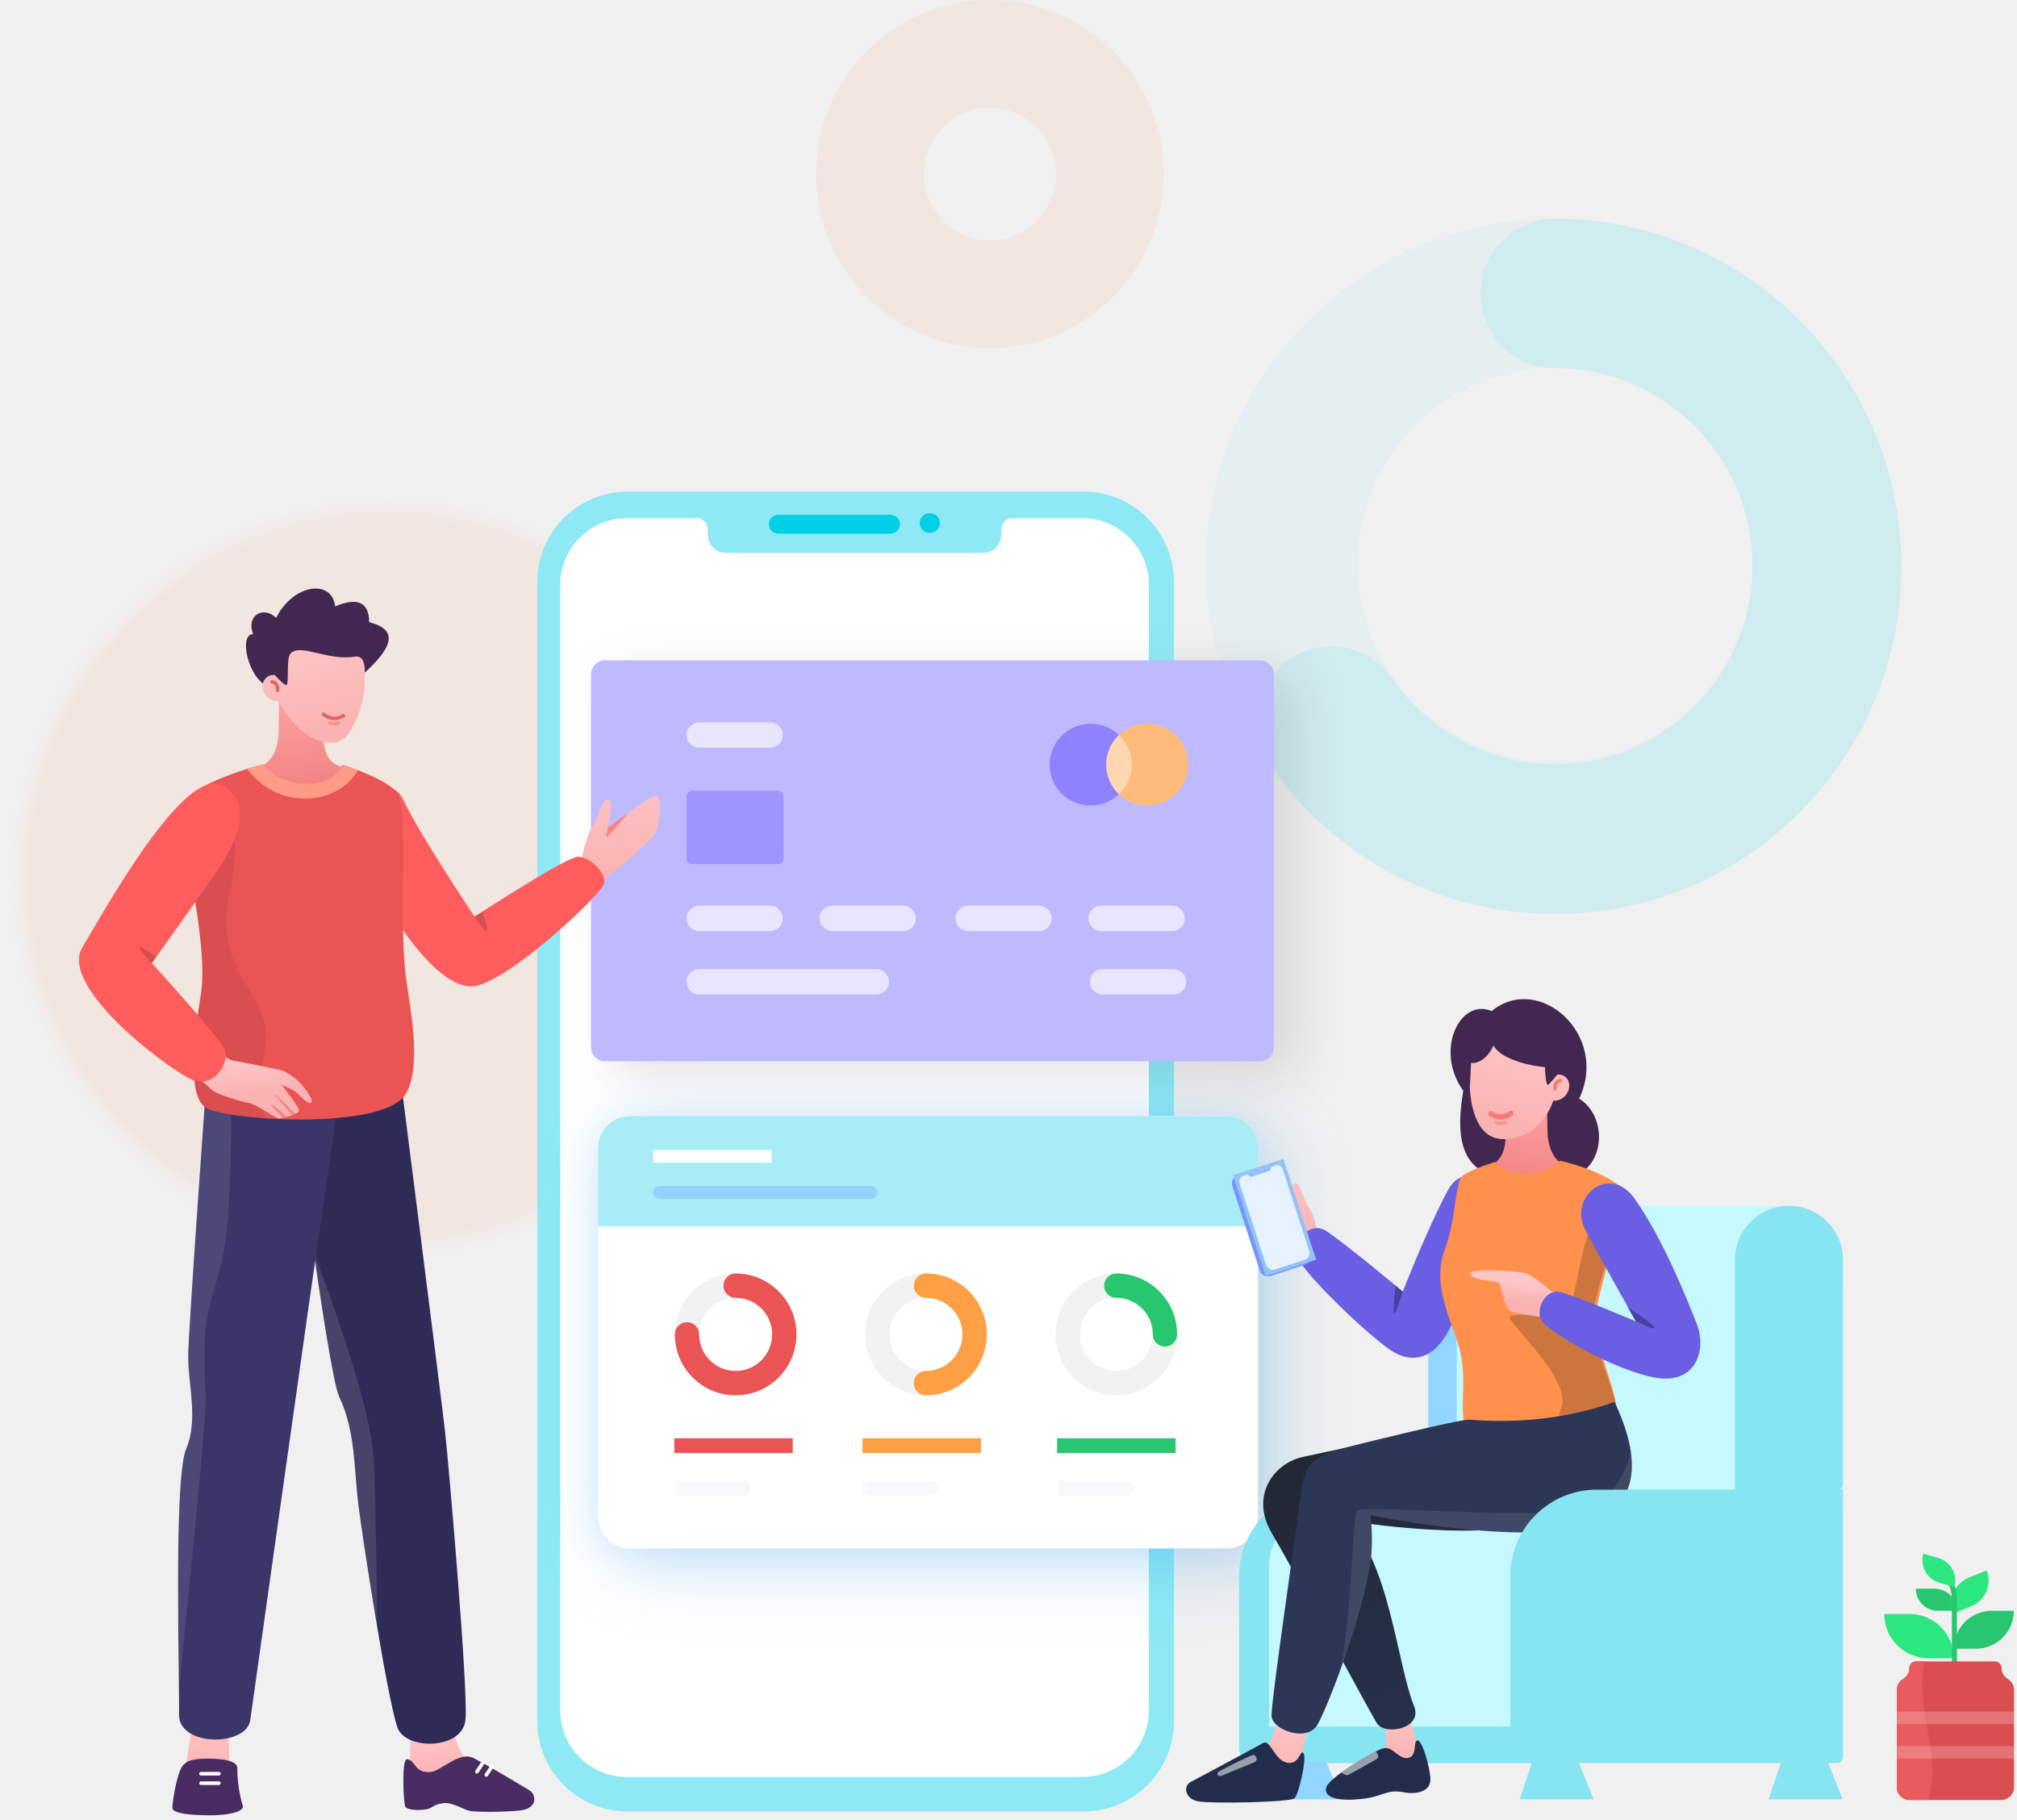
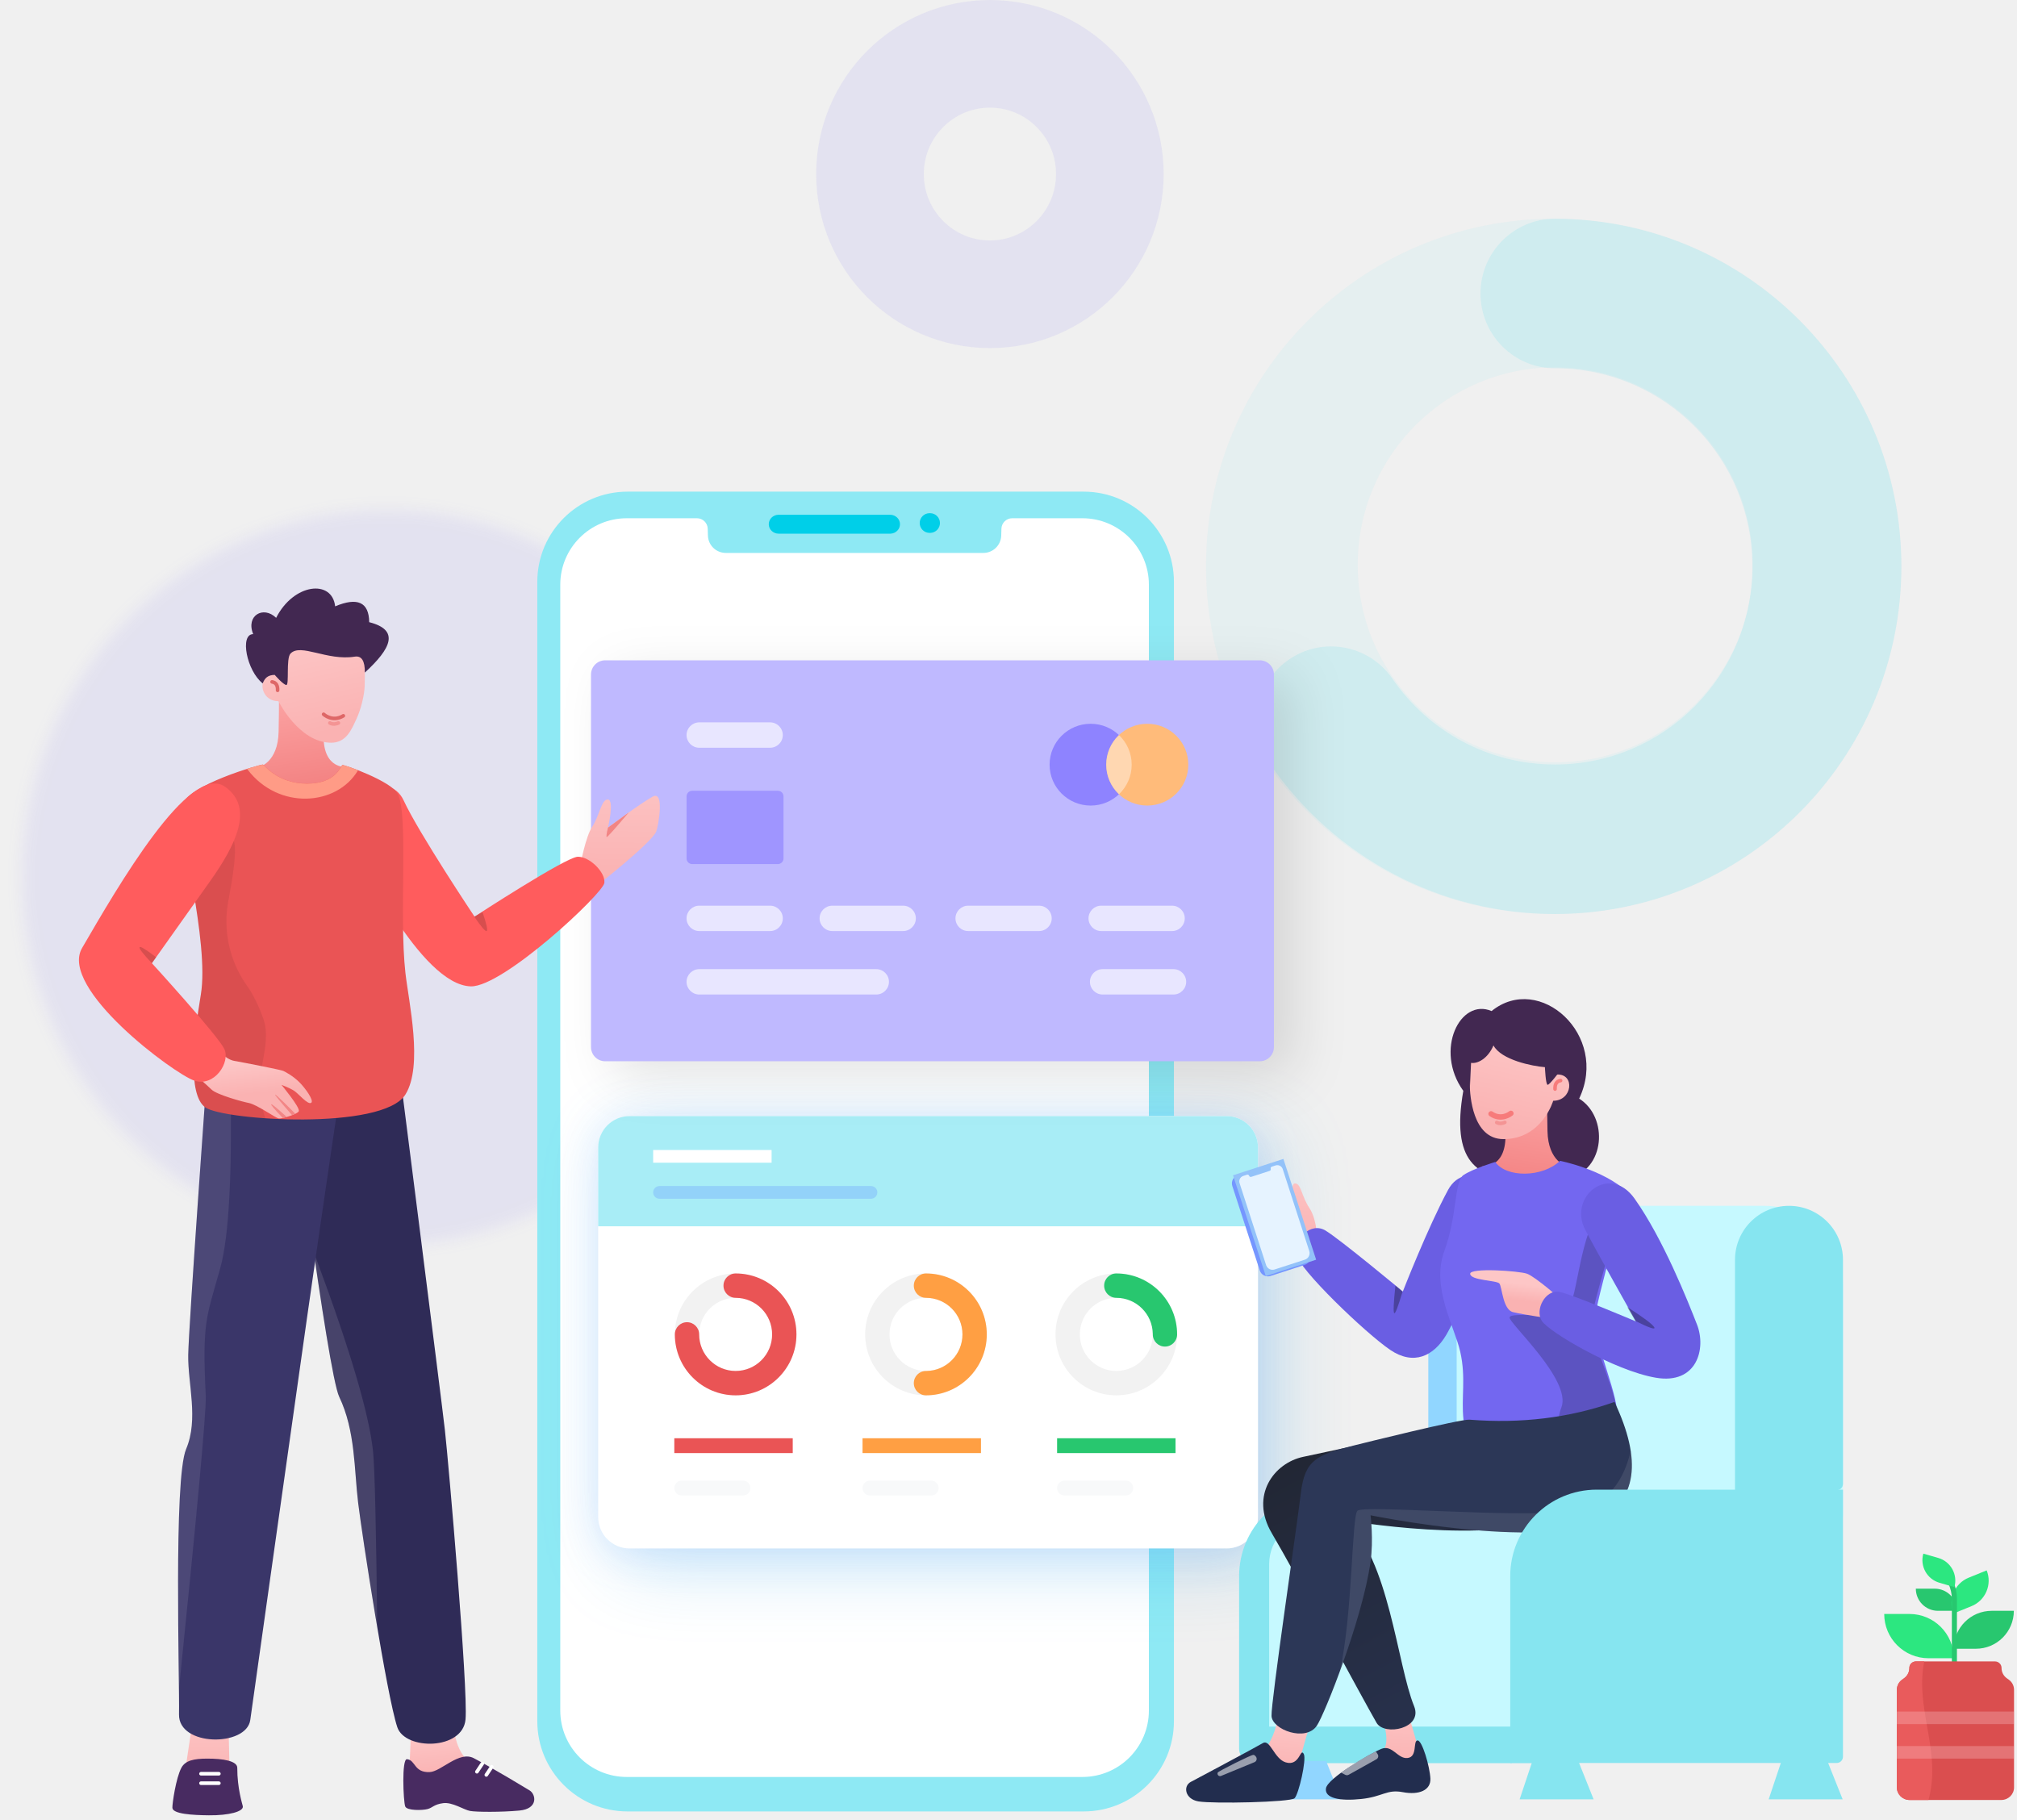
<svg xmlns="http://www.w3.org/2000/svg" xmlns:xlink="http://www.w3.org/1999/xlink" width="562px" height="507px" viewBox="0 0 562 507" version="1.1">
  <defs>
    <filter x="-2.9%" y="-2.9%" width="105.9%" height="105.9%" filterUnits="objectBoundingBox" id="filter-1">
      <feGaussianBlur stdDeviation="2" in="SourceGraphic" />
    </filter>
    <path d="M18.522,0 L38.087,0 C39.71,5.90024691e-16 41.039,1.291 41.086,2.913 L41.142,4.831 C41.219,7.521 43.423,9.661 46.114,9.661 L117.894,9.661 C120.585,9.661 122.788,7.521 122.866,4.831 L122.921,2.913 C122.968,1.291 124.297,2.07451057e-15 125.92,0 L145.486,0 C155.715,-2.00502105e-14 164.008,8.293 164.008,18.522 L164.008,332.223 C164.008,342.452 155.715,350.745 145.486,350.745 L18.522,350.745 C8.293,350.745 -2.29997126e-15,342.452 0,332.223 L0,18.522 C-4.8054561e-15,8.293 8.293,-8.77902741e-15 18.522,0 Z" id="path-2" />
    <path d="M8.757,0 L175.092,0 C179.928,-1.80700981e-14 183.848,3.921 183.848,8.757 L183.848,111.729 C183.848,116.565 179.928,120.486 175.092,120.486 L8.757,120.486 C3.921,120.486 -1.00658751e-14,116.565 0,111.729 L0,8.757 C-5.92265936e-16,3.921 3.921,4.44111258e-15 8.757,0 Z" id="path-4" />
    <filter x="-15.0%" y="-22.8%" width="135.4%" height="153.9%" filterUnits="objectBoundingBox" id="filter-6">
      <feOffset dx="5" dy="5" in="SourceAlpha" result="shadowOffsetOuter1" />
      <feGaussianBlur stdDeviation="10" in="shadowOffsetOuter1" result="shadowBlurOuter1" />
      <feColorMatrix values="0 0 0 0 0.076   0 0 0 0 0.583   0 0 0 0 0.879  0 0 0 0.229 0" type="matrix" in="shadowBlurOuter1" result="shadowMatrixOuter1" />
      <feOffset dx="0" dy="1" in="SourceAlpha" result="shadowOffsetOuter2" />
      <feGaussianBlur stdDeviation="5.5" in="shadowOffsetOuter2" result="shadowBlurOuter2" />
      <feColorMatrix values="0 0 0 0 0.504   0 0 0 0 0.7   0 0 0 0 1  0 0 0 0.234 0" type="matrix" in="shadowBlurOuter2" result="shadowMatrixOuter2" />
      <feMerge>
        <feMergeNode in="shadowMatrixOuter1" />
        <feMergeNode in="shadowMatrixOuter2" />
      </feMerge>
    </filter>
    <path d="M3.944,0 L186.337,0 C188.515,0 190.281,1.771 190.281,3.955 L190.281,107.769 C190.281,109.953 188.515,111.723 186.337,111.723 L3.944,111.723 C1.766,111.723 0,109.953 0,107.769 L0,3.955 C0,1.771 1.766,0 3.944,0 Z" id="path-7" />
    <filter x="-9.5%" y="-17.9%" width="125.2%" height="143.0%" filterUnits="objectBoundingBox" id="filter-8">
      <feOffset dx="6" dy="4" in="SourceAlpha" result="shadowOffsetOuter1" />
      <feGaussianBlur stdDeviation="7" in="shadowOffsetOuter1" result="shadowBlurOuter1" />
      <feColorMatrix values="0 0 0 0 0.019   0 0 0 0 0.019   0 0 0 0 0.019  0 0 0 0.11 0" type="matrix" in="shadowBlurOuter1" />
    </filter>
    <linearGradient x1="42.314%" y1="12.631%" x2="50%" y2="69.62%" id="linearGradient-9">
      <stop stop-color="#FDC6C6" offset="0%" />
      <stop stop-color="#FAB2B2" offset="100%" />
    </linearGradient>
    <linearGradient x1="46.204%" y1="-28.186%" x2="50%" y2="91.05%" id="linearGradient-10">
      <stop stop-color="#FDC6C6" offset="0%" />
      <stop stop-color="#FAB2B2" offset="100%" />
    </linearGradient>
    <linearGradient x1="44.814%" y1="-28.186%" x2="62.813%" y2="121.547%" id="linearGradient-11">
      <stop stop-color="#FFAFAF" offset="0%" />
      <stop stop-color="#F07777" offset="100%" />
    </linearGradient>
    <linearGradient x1="31.713%" y1="-6.922%" x2="55.144%" y2="91.239%" id="linearGradient-12">
      <stop stop-color="#FDC6C6" offset="0%" />
      <stop stop-color="#FAB2B2" offset="100%" />
    </linearGradient>
    <linearGradient x1="45.013%" y1="-28.186%" x2="50%" y2="91.05%" id="linearGradient-13">
      <stop stop-color="#FDC6C6" offset="0%" />
      <stop stop-color="#FAB2B2" offset="100%" />
    </linearGradient>
    <linearGradient x1="42.314%" y1="21.16%" x2="50%" y2="65.142%" id="linearGradient-14">
      <stop stop-color="#FDC6C6" offset="0%" />
      <stop stop-color="#FAB2B2" offset="100%" />
    </linearGradient>
    <linearGradient x1="45.136%" y1="-28.186%" x2="62.017%" y2="121.547%" id="linearGradient-15">
      <stop stop-color="#FFAFAF" offset="0%" />
      <stop stop-color="#F07777" offset="100%" />
    </linearGradient>
    <linearGradient x1="31.713%" y1="-6.211%" x2="55.144%" y2="90.724%" id="linearGradient-16">
      <stop stop-color="#FDC6C6" offset="0%" />
      <stop stop-color="#FAB2B2" offset="100%" />
    </linearGradient>
    <linearGradient x1="42.314%" y1="-3.865%" x2="50%" y2="78.281%" id="linearGradient-17">
      <stop stop-color="#FDC6C6" offset="0%" />
      <stop stop-color="#FAB2B2" offset="100%" />
    </linearGradient>
    <linearGradient x1="28.503%" y1="98.647%" x2="77.061%" y2="9.201%" id="linearGradient-18">
      <stop stop-color="#28324F" offset="0%" />
      <stop stop-color="#222735" offset="100%" />
    </linearGradient>
    <linearGradient x1="44.36%" y1="-28.186%" x2="50%" y2="91.05%" id="linearGradient-19">
      <stop stop-color="#FDC6C6" offset="0%" />
      <stop stop-color="#FAB2B2" offset="100%" />
    </linearGradient>
    <linearGradient x1="42.314%" y1="28.061%" x2="50%" y2="61.519%" id="linearGradient-20">
      <stop stop-color="#FDC6C6" offset="0%" />
      <stop stop-color="#FAB2B2" offset="100%" />
    </linearGradient>
    <linearGradient x1="42.314%" y1="8.533%" x2="50%" y2="71.772%" id="linearGradient-21">
      <stop stop-color="#FDC6C6" offset="0%" />
      <stop stop-color="#FAB2B2" offset="100%" />
    </linearGradient>
    <path d="M5.338,0 L27.313,0 C28.339,0 29.171,0.815 29.171,1.82 L29.171,1.872 C29.171,2.984 29.712,4.03 30.626,4.688 L31.196,5.099 C32.111,5.757 32.651,6.803 32.651,7.915 L32.651,35.125 C32.651,37.055 31.053,38.62 29.082,38.62 L3.568,38.62 C1.598,38.62 1.64410348e-13,37.055 1.64410348e-13,35.125 L1.64410348e-13,7.915 C1.64410348e-13,6.803 0.54,5.757 1.455,5.099 L2.024,4.688 C2.878,4.074 3.405,3.122 3.472,2.094 L3.479,1.82 C3.479,0.815 4.311,0 5.338,0 Z" id="path-22" />
  </defs>
  <g id="📝-Pages-New" stroke="none" stroke-width="1" fill="none" fill-rule="evenodd">
    <g id="Error" transform="translate(-436, -279)">
      <g id="Illustration" transform="translate(442, 294)">
        <g id="Shape">
-           <ellipse id="Oval" fill="#ff914d" opacity="0.1" filter="url(#filter-1)" cx="101.745" cy="229.5" rx="101.745" ry="102.5" />
+           <ellipse id="Oval" fill="#7367F0" opacity="0.1" filter="url(#filter-1)" cx="101.745" cy="229.5" rx="101.745" ry="102.5" />
          <path d="M426.906,45.956 C373.404,45.956 330.032,89.326 330.032,142.826 C330.032,196.326 373.404,239.696 426.906,239.696 C480.408,239.696 523.78,196.326 523.78,142.826 C523.78,89.326 480.408,45.956 426.906,45.956 Z M427.346,87.346 C457.745,87.346 482.388,111.988 482.388,142.386 C482.388,172.784 457.745,197.426 427.346,197.426 C396.947,197.426 372.304,172.784 372.304,142.386 C372.304,111.988 396.947,87.346 427.346,87.346 Z" id="Oval" fill="#00CFE8" fill-rule="nonzero" opacity="0.05" />
-           <ellipse id="Oval" stroke="#ff914d" stroke-width="30" opacity="0.1" cx="269.823" cy="33.5" rx="33.416" ry="33.5" />
+           <ellipse id="Oval" stroke="#7367F0" stroke-width="30" opacity="0.1" cx="269.823" cy="33.5" rx="33.416" ry="33.5" />
          <path d="M427.271,45.956 C480.572,45.956 523.78,89.326 523.78,142.826 C523.78,196.326 480.572,239.696 427.271,239.696 C395.161,239.696 365.687,223.816 347.797,197.796 C341.287,188.326 343.657,175.352 353.091,168.817 C362.43,162.348 375.192,164.615 381.764,173.849 L381.961,174.131 C392.182,188.997 408.951,198.032 427.271,198.032 C457.647,198.032 482.271,173.315 482.271,142.826 C482.271,112.642 458.137,88.116 428.181,87.628 L427.271,87.621 C415.809,87.621 406.517,78.294 406.517,66.788 C406.517,55.283 415.809,45.956 427.271,45.956 Z" id="Path" fill="#00CFE8" fill-rule="nonzero" opacity="0.1" />
        </g>
        <g id="Mobile-Banking-App" transform="translate(16, 122)">
          <g id="Phone3" transform="translate(127.7104, 0)">
            <path d="M25.137,0 L152.247,0 C166.13,-2.55022564e-15 177.384,11.254 177.384,25.137 L177.384,342.625 C177.384,356.508 166.13,367.762 152.247,367.762 L25.137,367.762 C11.254,367.762 -2.32880507e-14,356.508 -2.49882011e-14,342.625 L-2.49882011e-14,25.137 C-2.66883515e-14,11.254 11.254,2.55022564e-15 25.137,0 Z" id="Rectangle" fill="#8EE9F4" />
            <g id="Group-48" transform="translate(6.397456, 7.41094)">
              <mask id="mask-3" fill="white">
                <use xlink:href="#path-2" />
              </mask>
              <use id="Rectangle" fill="#FFFFFF" xlink:href="#path-2" />
              <ellipse id="Oval" fill-opacity="0.549" fill="#E97EFF" mask="url(#mask-3)" cx="62.18" cy="213.477" rx="14.067" ry="14.053" />
              <path d="M24.589,60.217 L140.653,60.217 C143.199,60.217 145.264,62.281 145.264,64.828 C145.264,67.374 143.199,69.439 140.653,69.439 L24.589,69.439 C22.043,69.439 19.978,67.374 19.978,64.828 C19.978,62.281 22.043,60.217 24.589,60.217 Z" id="Rectangle" fill-opacity="0.549" fill="#E97EFF" mask="url(#mask-3)" />
            </g>
            <path d="M98.307,6.438 C99.824,6.438 101.054,7.618 101.054,9.073 C101.054,10.496 99.878,11.655 98.408,11.706 L98.307,11.708 L67.24,11.708 C65.722,11.708 64.492,10.528 64.492,9.073 C64.492,7.65 65.668,6.491 67.139,6.44 L67.24,6.438 L98.307,6.438 Z" id="Path" fill="#00CFE8" fill-rule="nonzero" />
            <path d="M109.441,5.999 C110.958,5.999 112.188,7.228 112.188,8.744 C112.188,10.226 111.012,11.434 109.542,11.487 L109.441,11.488 L109.297,11.488 C107.779,11.488 106.549,10.26 106.549,8.744 C106.549,7.262 107.725,6.054 109.196,6.001 L109.297,5.999 L109.441,5.999 Z" id="Path" fill="#00CFE8" fill-rule="nonzero" />
          </g>
          <g id="BoardPieChart" transform="translate(144.6719, 174)">
            <mask id="mask-5" fill="white">
              <use xlink:href="#path-4" />
            </mask>
            <g id="Rectangle">
              <use fill="black" fill-opacity="1" filter="url(#filter-6)" xlink:href="#path-4" />
              <use fill="#FFFFFF" fill-rule="evenodd" xlink:href="#path-4" />
            </g>
            <polygon id="Rectangle" fill="#A8EDF6" mask="url(#mask-5)" points="-4.125 -4.725 188.562 -4.725 188.562 30.712 -4.125 30.712" />
            <path d="M17.093,19.49 L76.01,19.49 C76.989,19.49 77.782,20.284 77.782,21.262 C77.782,22.241 76.989,23.034 76.01,23.034 L17.093,23.034 C16.114,23.034 15.321,22.241 15.321,21.262 C15.321,20.284 16.114,19.49 17.093,19.49 Z" id="Rectangle" fill="#6FA3FF" opacity="0.366" mask="url(#mask-5)" />
            <rect id="Rectangle" fill="#FFFFFF" mask="url(#mask-5)" x="15.321" y="9.45" width="32.998" height="3.544" />
            <rect id="Rectangle" fill="#EA5455" mask="url(#mask-5)" x="21.213" y="89.774" width="32.998" height="4.134" />
            <path d="M23.28,101.586 L40.359,101.586 C41.501,101.586 42.427,102.512 42.427,103.653 C42.427,104.795 41.501,105.72 40.359,105.72 L23.28,105.72 C22.139,105.72 21.213,104.795 21.213,103.653 C21.213,102.512 22.139,101.586 23.28,101.586 Z" id="Rectangle" fill="#F8F9FA" mask="url(#mask-5)" />
            <rect id="Rectangle" fill="#FF9F43" fill-rule="nonzero" mask="url(#mask-5)" x="73.657" y="89.774" width="32.998" height="4.134" />
            <path d="M75.724,101.586 L92.803,101.586 C93.945,101.586 94.87,102.512 94.87,103.653 C94.87,104.795 93.945,105.72 92.803,105.72 L75.724,105.72 C74.583,105.72 73.657,104.795 73.657,103.653 C73.657,102.512 74.583,101.586 75.724,101.586 Z" id="Rectangle" fill="#F8F9FA" mask="url(#mask-5)" />
            <rect id="Rectangle" fill="#28C76F" mask="url(#mask-5)" x="127.869" y="89.774" width="32.998" height="4.134" />
            <path d="M129.936,101.586 L147.015,101.586 C148.157,101.586 149.082,102.512 149.082,103.653 C149.082,104.795 148.157,105.72 147.015,105.72 L129.936,105.72 C128.794,105.72 127.869,104.795 127.869,103.653 C127.869,102.512 128.794,101.586 129.936,101.586 Z" id="Rectangle" fill="#F8F9FA" mask="url(#mask-5)" />
            <g id="Group-37" mask="url(#mask-5)">
              <g transform="translate(21.21326, 46.65873)" id="Group-5">
                <g transform="translate(0.147314, 0.147654)" />
              </g>
            </g>
            <g id="Group-3" mask="url(#mask-5)">
              <g transform="translate(127.4269, 43.8533)">
                <path d="M16.941,33.96 C26.297,33.96 33.882,26.358 33.882,16.98 C33.882,7.602 26.297,0 16.941,0 C7.585,0 0,7.602 0,16.98 C0,26.358 7.585,33.96 16.941,33.96 Z M16.941,27.168 C11.327,27.168 6.776,22.607 6.776,16.98 C6.776,11.353 11.327,6.792 16.941,6.792 C22.555,6.792 27.106,11.353 27.106,16.98 C27.106,22.607 22.555,27.168 16.941,27.168 Z" id="Oval" fill="#F2F2F2" />
                <path d="M33.882,16.98 C33.882,7.602 26.297,0 16.941,0 C15.07,0 13.553,1.52 13.553,3.396 C13.553,5.272 15.07,6.792 16.941,6.792 C22.491,6.792 27.002,11.25 27.104,16.789 L27.106,16.98 C27.106,18.856 28.623,20.376 30.494,20.376 C32.365,20.376 33.882,18.856 33.882,16.98 Z" id="Path" fill="#28C76F" />
              </g>
            </g>
            <g id="Group-4" mask="url(#mask-5)">
              <g transform="translate(74.39373, 43.8533)">
                <path d="M16.941,33.96 C26.297,33.96 33.882,26.358 33.882,16.98 C33.882,7.602 26.297,0 16.941,0 C7.585,0 0,7.602 0,16.98 C0,26.358 7.585,33.96 16.941,33.96 Z M16.941,27.168 C11.327,27.168 6.776,22.607 6.776,16.98 C6.776,11.353 11.327,6.792 16.941,6.792 C22.555,6.792 27.106,11.353 27.106,16.98 C27.106,22.607 22.555,27.168 16.941,27.168 Z" id="Oval" fill="#F2F2F2" fill-rule="evenodd" />
                <path d="M16.941,33.96 C26.297,33.96 33.882,26.358 33.882,16.98 C33.882,7.602 26.297,0 16.941,0 C15.07,0 13.553,1.52 13.553,3.396 C13.553,5.272 15.07,6.792 16.941,6.792 C22.555,6.792 27.106,11.353 27.106,16.98 C27.106,22.543 22.658,27.065 17.132,27.167 L16.941,27.168 C15.07,27.168 13.553,28.689 13.553,30.564 C13.553,32.44 15.07,33.96 16.941,33.96 Z" id="Path" fill="#FF9F43" fill-rule="nonzero" />
              </g>
            </g>
            <g id="Group-6" mask="url(#mask-5)">
              <g transform="translate(21.36058, 43.8533)">
                <path d="M16.941,33.96 C26.297,33.96 33.882,26.358 33.882,16.98 C33.882,7.602 26.297,0 16.941,0 C7.585,0 0,7.602 0,16.98 C0,26.358 7.585,33.96 16.941,33.96 Z M16.941,27.168 C11.327,27.168 6.776,22.607 6.776,16.98 C6.776,11.353 11.327,6.792 16.941,6.792 C22.555,6.792 27.106,11.353 27.106,16.98 C27.106,22.607 22.555,27.168 16.941,27.168 Z" id="Oval" fill="#F2F2F2" />
                <path d="M0,16.98 C0,26.358 7.585,33.96 16.941,33.96 C26.297,33.96 33.882,26.358 33.882,16.98 C33.882,7.602 26.297,0 16.941,0 C15.07,0 13.553,1.52 13.553,3.396 C13.553,5.272 15.07,6.792 16.941,6.792 C22.555,6.792 27.106,11.353 27.106,16.98 C27.106,22.607 22.555,27.168 16.941,27.168 C11.327,27.168 6.776,22.607 6.776,16.98 C6.776,15.105 5.259,13.584 3.388,13.584 C1.517,13.584 0,15.105 0,16.98 Z" id="Path" fill="#EA5455" />
              </g>
            </g>
          </g>
          <g id="VisaCard2" transform="translate(142.6764, 47)">
            <g id="Rectangle">
              <use fill="black" fill-opacity="1" filter="url(#filter-8)" xlink:href="#path-7" />
              <use fill="#BFB9FF" fill-rule="evenodd" xlink:href="#path-7" />
            </g>
            <g id="Group-46" transform="translate(26.61962, 16.69957)">
              <g id="Group-45" transform="translate(0, 0.982327)">
                <g id="Group-43" transform="translate(101.1545, 0)">
                  <ellipse id="Oval" fill="#8E83FF" cx="11.437" cy="11.395" rx="11.437" ry="11.395" />
                  <ellipse id="Oval-Copy-10" fill="#FFBB7A" cx="27.211" cy="11.395" rx="11.437" ry="11.395" />
                  <path d="M19.22,3.243 L19.325,3.145 C21.511,5.22 22.873,8.149 22.873,11.395 C22.873,14.641 21.511,17.57 19.325,19.645 C17.137,17.571 15.775,14.641 15.775,11.395 C15.775,8.2 17.094,5.312 19.22,3.243 L19.325,3.145 L19.22,3.243 Z" id="Path" fill-opacity="0.416" fill="#FFFFFF" />
                </g>
                <path d="M1.577,18.664 L25.437,18.664 C26.308,18.664 27.014,19.368 27.014,20.236 L27.014,37.525 C27.014,38.393 26.308,39.097 25.437,39.097 L1.577,39.097 C0.706,39.097 4.37832775e-14,38.393 4.37832775e-14,37.525 L4.37832775e-14,20.236 C4.37832775e-14,19.368 0.706,18.664 1.577,18.664 Z" id="Rectangle" fill="#9F95FF" />
              </g>
              <g id="Group-44" transform="translate(0, 0.589397)" fill="#FFFFFF" fill-opacity="0.647">
                <path d="M3.549,51.081 L23.268,51.081 C25.228,51.081 26.817,52.664 26.817,54.617 C26.817,56.57 25.228,58.154 23.268,58.154 L3.549,58.154 C1.589,58.154 -9.10692171e-14,56.57 -9.10692171e-14,54.617 C-9.10692171e-14,52.664 1.589,51.081 3.549,51.081 Z" id="Rectangle" />
                <path d="M3.549,68.763 L52.845,68.763 C54.805,68.763 56.394,70.346 56.394,72.299 C56.394,74.252 54.805,75.836 52.845,75.836 L3.549,75.836 C1.589,75.836 -8.7566555e-14,74.252 -8.7566555e-14,72.299 C-8.7566555e-14,70.346 1.589,68.763 3.549,68.763 Z" id="Rectangle" />
                <path d="M115.943,68.763 L135.661,68.763 C137.622,68.763 139.211,70.346 139.211,72.299 C139.211,74.252 137.622,75.836 135.661,75.836 L115.943,75.836 C113.983,75.836 112.394,74.252 112.394,72.299 C112.394,70.346 113.983,68.763 115.943,68.763 Z" id="Rectangle" />
                <path d="M3.549,0 L23.268,0 C25.228,0 26.817,1.583 26.817,3.536 C26.817,5.489 25.228,7.073 23.268,7.073 L3.549,7.073 C1.589,7.073 0,5.489 0,3.536 C0,1.583 1.589,0 3.549,0 Z" id="Rectangle" />
                <path d="M40.62,51.081 L60.338,51.081 C62.298,51.081 63.887,52.664 63.887,54.617 C63.887,56.57 62.298,58.154 60.338,58.154 L40.62,58.154 C38.659,58.154 37.07,56.57 37.07,54.617 C37.07,52.664 38.659,51.081 40.62,51.081 Z" id="Rectangle-Copy-38" />
                <path d="M78.479,51.081 L98.197,51.081 C100.157,51.081 101.746,52.664 101.746,54.617 C101.746,56.57 100.157,58.154 98.197,58.154 L78.479,58.154 C76.518,58.154 74.929,56.57 74.929,54.617 C74.929,52.664 76.518,51.081 78.479,51.081 Z" id="Rectangle-Copy-39" />
                <path d="M115.549,51.081 L135.267,51.081 C137.227,51.081 138.816,52.664 138.816,54.617 C138.816,56.57 137.227,58.154 135.267,58.154 L115.549,58.154 C113.589,58.154 112,56.57 112,54.617 C112,52.664 113.589,51.081 115.549,51.081 Z" id="Rectangle-Copy-40" />
              </g>
            </g>
          </g>
          <g id="Men1.1" transform="translate(0, 27)">
            <g id="LLeg" transform="translate(58.5127, 131.4736)">
              <path d="M45.86,184.217 C45.86,184.217 45.724,192.9 51.056,195.984 C56.388,199.069 64.65,204.8 64.65,204.8 L33.223,205.865 L34.119,184.139 L45.86,184.217 Z" id="Path" fill="url(#linearGradient-9)" />
              <path d="M32.892,194.731 C35.322,194.982 34.791,198.497 39.2,198.326 C42.413,198.201 47.424,192.275 51.546,194.47 C57.837,197.82 65.214,202.338 67.023,203.413 C68.832,204.49 69.547,208.547 64.202,209.045 C59.09,209.521 52.191,209.468 50.462,209.153 C48.734,208.838 45.528,206.634 42.948,206.986 C40.369,207.339 40.075,208.228 38.634,208.622 C37.192,209.016 32.841,209.101 32.39,207.886 C31.872,206.492 31.353,194.573 32.892,194.731 Z" id="Path" fill="#482B61" />
              <path d="M30.456,-1.74975703e-14 C30.456,-1.74975703e-14 42.444,94.099 43.447,102.998 C44.449,111.898 49.952,175.205 49.199,183.65 C48.432,192.25 32.344,192.296 30.186,185.808 C27.232,176.926 20.404,132.541 19.274,123.272 C18.145,114.003 18.542,103.242 14.003,93.751 C10.753,86.956 -3.0465246e-14,2.413 -3.0465246e-14,2.413 L30.456,-1.74975703e-14 Z" id="Path" fill="#2F2B57" />
              <path d="M23.41,108.74 L23.452,109.164 C23.91,114.079 24.294,130.36 24.603,158.008 L23.913,153.878 C21.749,140.784 19.828,127.813 19.274,123.272 C18.169,114.196 18.526,103.69 14.28,94.346 L14.003,93.751 C12.573,90.761 9.689,72.711 6.908,53.437 L7.782,55.775 C17.065,80.742 22.275,98.398 23.41,108.74 Z" id="Path" fill-opacity="0.192" fill="#FFFFFF" opacity="0.591" />
              <line x1="53.869" y1="195.981" x2="52.366" y2="198.23" id="Path-10" stroke="#FFFFFF" stroke-linecap="round" />
              <line x1="56.495" y1="196.86" x2="54.991" y2="199.11" id="Path-10" stroke="#FFFFFF" stroke-linecap="round" />
            </g>
            <g id="RLeg" transform="translate(25.69442, 133.7766)">
              <polygon id="Path" fill="url(#linearGradient-10)" points="5.654 183.906 2.842 202.896 16.435 202.827 15.99 183.553" />
              <path d="M0.337,205.968 C0.291,204.86 1.323,197.674 2.842,194.829 C3.943,192.765 6.386,192.281 9.96,192.267 C14.57,192.249 18.422,192.946 18.417,194.829 C18.401,200.589 19.861,205.019 19.96,205.526 C20.248,207.011 16.125,208.119 10.493,208.063 C5.884,208.017 0.408,207.696 0.337,205.968 Z" id="Path" fill="#482B61" />
              <path d="M47.865,0.787 C47.865,0.787 41.632,42.784 37.86,69.357 C34.152,95.469 23.173,173.355 22.038,181.509 C20.997,188.994 1.985,188.994 2.185,179.929 C2.385,170.864 0.625,114.376 4.165,106.012 C7.705,97.649 4.623,87.915 4.752,79.79 C4.881,71.665 9.972,1.33 9.972,1.33 L47.865,0.787 Z" id="Path" fill="#3A3669" />
              <path d="M13.768,55.248 L13.47,56.328 C9.861,69.296 8.616,70.464 9.638,91.147 L9.649,91.567 C9.685,96.771 7.21,123.698 2.225,172.349 L2.203,169.325 C2.028,149.477 1.297,113.592 4.075,106.237 L4.165,106.012 C7.705,97.649 4.623,87.915 4.752,79.79 C4.881,71.665 9.972,1.33 9.972,1.33 L16.475,1.236 L16.542,4.458 C17.01,29.62 16.085,46.549 13.768,55.248 L13.768,55.248 Z" id="Path" fill-opacity="0.192" fill="#FFFFFF" opacity="0.462" />
              <line x1="8.313" y1="196.479" x2="13.289" y2="196.479" id="Path-9" stroke="#FFFFFF" stroke-linecap="round" />
              <line x1="8.313" y1="199.118" x2="13.289" y2="199.118" id="Path-9" stroke="#FFFFFF" stroke-linecap="round" />
            </g>
            <g id="Head" transform="translate(46.01984, 0)">
              <path d="M4.223,49.711 C4.223,49.711 9.43,48.483 9.611,39.907 C9.792,31.331 9.665,28.404 9.665,28.404 L22.01,28.196 C22.01,28.196 22.135,37.754 22.136,41.211 C22.141,50.495 28.578,49.711 28.578,49.711 C28.578,49.711 27.24,57.24 16.847,57.827 C8.732,58.287 4.223,49.711 4.223,49.711 Z" id="Path" fill="url(#linearGradient-11)" />
              <g id="Head1" transform="translate(0.513241, 0)">
                <path d="M8.018,24.069 C2.901,23.87 3.736,31.399 9.051,31.389 C9.051,31.389 14.763,42.933 23.732,42.963 C28.052,42.977 29.462,39.11 30.757,36.395 C32.052,33.68 33.002,29.618 33.081,27.132 C33.166,24.481 33.177,15.77 33.177,15.77 L7.819,15.759 L8.018,24.069 Z" id="Path" fill="url(#linearGradient-12)" />
                <path d="M23.37,37.586 C24.177,37.927 25.074,37.728 25.743,37.337" id="Path" stroke="#F49494" stroke-linecap="round" transform="translate(24.55681, 37.54876) rotate(6) translate(-24.55681, -37.54876) " />
                <path d="M8.529,28.493 C8.852,27.328 8.711,26.311 7.56,25.848" id="Path-8" stroke="#DE6767" stroke-linecap="round" transform="translate(8.119765, 27.17047) rotate(-13) translate(-8.119765, -27.17047) " />
                <path d="M8.018,24.069 C8.018,24.069 10.371,26.799 11.241,26.874 C12.112,26.949 11.119,19.487 12.401,18.128 C15.217,15.14 22.574,20.216 30.311,18.976 C32.222,18.67 33.16,20.15 33.126,23.415 C40.358,16.786 42.98,11.557 34.338,9.373 C34.269,3.763 31.058,2.355 24.849,4.957 C24.019,-2.622 13.291,-1.478 8.408,8.164 C4.873,4.707 -0.095,7.498 2.014,12.699 C-1.792,12.699 0.191,22.925 4.676,26.439 C5.211,24.904 6.189,24.069 8.018,24.069 Z" id="Path" fill="#422851" />
                <path d="M21.815,34.324 C21.815,34.324 23.572,37.18 27.012,36.159" id="Path" stroke="#DE6767" stroke-linecap="round" transform="translate(24.41357, 35.35145) rotate(-15) translate(-24.41357, -35.35145) " />
              </g>
            </g>
            <g id="LArm" transform="translate(75.02373, 54.90718)">
              <g id="Group-3" transform="translate(76.13706, 15.72189) rotate(4) translate(-76.13706, -15.72189) translate(65.13706, 2.221892)">
                <path d="M-6.9945718e-14,20.903 C-6.9945718e-14,20.903 0.893,12.681 2.627,9.701 C4.36,6.72 4.589,1.9 6.425,1.948 C8.26,1.997 6.968,9.757 6.968,9.757 C6.968,9.757 15.025,2.783 18.729,0.315 C22.109,-1.936 20.903,8.572 20.445,9.932 C19.355,13.172 5.027,26.111 5.027,26.111 C5.027,26.111 0.382,21.603 -6.9945718e-14,20.903 Z" id="Path" fill="url(#linearGradient-13)" />
                <path d="M6.968,9.757 C6.671,11.527 6.627,12.404 6.836,12.39 C7.045,12.375 8.915,9.963 12.444,5.155 L6.968,9.757 Z" id="Path" fill="#F28585" />
              </g>
              <path d="M15.44,4.122 C19.608,13.161 35.197,36.516 35.197,36.516 C35.197,36.516 60.742,19.861 63.992,19.826 C67.243,19.792 71.656,24.105 71.379,27.082 C71.101,30.058 43.132,56.166 34.162,55.947 C20.214,55.605 2.724,19.334 0.928,14.486 C-3.882,1.5 11.375,-4.694 15.44,4.122 Z" id="Path" fill="#FF5C5D" />
              <path d="M35.104,36.499 C37.071,39.38 38.23,40.726 38.582,40.536 C38.935,40.347 38.548,38.587 37.423,35.254 L35.104,36.499 Z" id="Path-5" fill-opacity="0.16" fill="#000000" />
            </g>
            <g id="Body" transform="translate(28.63671, 49.0406)">
              <path d="M0.131,11.435 C-1.177,17.711 7.785,49.341 5.319,64.138 C3.369,75.841 1.507,91.955 6.562,95.533 C11.708,99.175 56.008,102.067 62.322,91.955 C67.331,83.932 63.231,66.141 62.322,58.025 C60.51,41.834 63.246,13.854 60.172,8.131 C58.265,4.581 45.265,0.003 44.777,0.144 C44.288,0.286 43.14,5.317 34.92,5.317 C26.7,5.317 23.07,0.144 22.628,0.003 C22.186,-0.139 1.316,5.757 0.131,11.435 Z" id="Path" fill="#EA5455" />
              <path d="M22.607,2.99938892e-05 L22.628,0.003 C23.07,0.144 26.7,5.317 34.92,5.317 C43.14,5.317 44.288,0.286 44.777,0.144 C44.953,0.093 46.759,0.657 49.085,1.565 L49.075,1.672 C43.199,11.539 27.041,12.755 18.404,1.467 L18.208,1.206 L19.172,0.907 C20.936,0.37 22.198,0.048 22.542,0.005 L22.607,2.99938892e-05 Z" id="Path" fill="#FF9B86" />
              <path d="M0.159,15.794 L0.883,15.895 C8.567,16.994 13.073,18.732 14.402,21.111 C15.274,22.672 14.869,27.951 13.186,36.948 L13.007,37.892 C11.446,46.047 13.231,54.484 17.943,61.29 L18.208,61.666 C19.802,63.896 21.271,66.832 22.616,70.474 C25.735,78.922 19.1,86.04 23.302,98.608 L22.444,98.545 C14.634,97.947 8.317,96.774 6.562,95.533 C1.507,91.955 3.369,75.841 5.319,64.138 C7.418,51.547 1.242,26.77 0.159,15.794 Z" id="Path" fill-opacity="0.067" fill="#000000" />
            </g>
            <g id="Rarm" transform="translate(0, 54.33058)">
              <g id="Group-2" transform="translate(32.00589, 73.3703)">
                <path d="M5.768,0 C5.768,0 8.717,3.479 11.234,3.912 C13.751,4.345 24.285,6.405 24.928,6.711 C25.536,6.999 27.614,8.093 29.391,9.848 C30.931,11.37 33.594,14.976 32.701,15.596 C31.747,16.26 29.169,13.007 27.876,12.203 C26.52,11.36 24.436,10.613 24.436,10.613 C24.436,10.613 29.591,16.832 29.263,17.919 C29.024,18.712 24.64,20.066 23.703,19.964 C22.766,19.862 17.601,16.081 15.279,15.641 C13.669,15.336 6.46,13.383 4.94,11.917 C3.42,10.45 -3.48174241e-14,7.473 -3.48174241e-14,7.473 L5.768,0 Z" id="Path" fill="url(#linearGradient-14)" />
                <path d="M28.269,18.639 C24.673,15.016 22.8,13.235 22.65,13.296 C22.5,13.358 24.067,15.265 27.35,19.018 L28.269,18.639 Z" id="Path" fill="#F28585" />
                <path d="M25.865,19.532 C23.171,17.064 21.736,15.889 21.56,16.008 C21.384,16.127 22.463,17.402 24.796,19.834 L25.865,19.532 Z" id="Path" fill="#F28585" />
              </g>
              <path d="M40.706,0.901 C49.036,6.763 43.471,17.417 36.56,27.191 C30.105,36.319 20.321,50.07 20.321,50.07 C20.321,50.07 38.718,70.223 40.496,73.952 C42.273,77.68 37.734,84.683 32.093,82.771 C26.45,80.858 -5.658,57.073 0.872,45.833 C10.845,28.664 30.868,-6.022 40.706,0.901 Z" id="Path" fill="#FF5C5D" />
              <path d="M20.321,50.07 C17.804,47.408 16.663,45.922 16.898,45.614 C17.133,45.306 18.669,46.24 21.506,48.417 L20.321,50.07 Z" id="Path-6" fill-opacity="0.16" fill="#000000" />
            </g>
          </g>
          <g id="Group-7" transform="translate(307.3031, 141)">
            <path d="M40.065,137.093 L108.663,137.093 L108.663,137.093 L108.663,209.26 C108.663,211.469 106.872,213.26 104.663,213.26 L19.954,213.26 C17.745,213.26 15.954,211.469 15.954,209.26 L15.954,161.204 C15.954,147.888 26.749,137.093 40.065,137.093 Z" id="Rectangle" fill="#86E5F0" />
            <polygon id="Rectangle" fill="#86E5F0" points="24.33 198.224 91.966 198.224 91.966 213.26 24.33 213.26" />
            <polygon id="Path" fill="#86E5F0" points="110.466 212.715 114.732 223.401 94.107 223.401 97.681 212.715" />
            <polygon id="Path" fill="#91D6FF" points="40.195 212.715 44.461 223.401 23.836 223.401 27.41 212.715" />
            <polygon id="Path" fill="#86E5F0" points="179.859 212.715 184.125 223.401 163.5 223.401 167.074 212.715" />
            <path d="M92.256,58.375 L109.189,58.008 L109.189,58.008 L109.189,144.277 L68.667,144.277 L68.667,82.481 C68.667,69.368 79.146,58.659 92.256,58.375 Z" id="Rectangle" fill="#91D6FF" />
            <path d="M100.684,58.008 L162.365,58.008 C174.426,58.008 184.205,67.786 184.205,79.848 L184.205,144.288 C184.205,145.253 183.422,146.035 182.457,146.035 L76.573,146.035 L76.573,146.035 L76.573,82.119 C76.573,68.803 87.368,58.008 100.684,58.008 Z" id="Rectangle" fill="#C6F9FF" />
            <path d="M169.164,58.008 C177.471,58.008 184.205,64.742 184.205,73.048 L184.205,135.499 C184.205,136.464 183.422,137.246 182.457,137.246 L154.124,137.246 L154.124,137.246 L154.124,73.048 C154.124,64.742 160.858,58.008 169.164,58.008 Z" id="Rectangle" fill="#86E5F0" />
            <path d="M36.93,145.199 L104.387,145.199 L104.387,145.199 L104.387,203.124 L24.33,203.124 L24.33,157.799 C24.33,150.84 29.971,145.199 36.93,145.199 Z" id="Rectangle" fill="#C6F9FF" />
            <g id="Wom1.4" transform="translate(72.5538, 112.5) scale(-1, 1) translate(-72.5538, -112.5) translate(0.053803, 0)">
              <g id="Head" transform="translate(28.82299, 0.409712)">
                <path d="M8.814,50.104 C-1.931,47.6 -2.639,32.842 5.53,27.723 C-2.895,10.051 16.589,-7.494 29.934,3.326 C38.684,-0.421 45.954,14.202 37.813,25.559 C41.227,45.059 34.28,50.099 21.756,50.313 L8.814,50.104 Z" id="Path" fill="#422851" />
                <path d="M8.948,46.58 C8.948,46.58 14.175,45.352 14.356,36.782 C14.538,28.212 14.41,25.286 14.41,25.286 L25.924,25.079 C25.924,25.079 26.05,34.63 26.052,38.084 C26.056,47.363 32.518,46.58 32.518,46.58 C32.518,46.58 31.175,54.103 20.742,54.69 C12.596,55.149 8.948,46.58 8.948,46.58 Z" id="Path" fill="url(#linearGradient-15)" />
                <path d="M11.726,21.007 C6.59,20.808 7.428,28.332 12.763,28.321 C12.763,28.321 15.863,39.009 26.622,39.009 C35.36,39.009 35.929,26.552 36.008,24.068 C36.093,21.418 36.104,12.713 36.104,12.713 L11.526,12.702 L11.726,21.007 Z" id="Path" fill="url(#linearGradient-16)" />
                <path d="M24.738,30.973 C24.738,30.973 26.505,33.83 29.956,32.813" id="Path" stroke="#F77B7B" stroke-width="1.5" stroke-linecap="round" transform="translate(27.34692, 32.00235) rotate(-18) translate(-27.34692, -32.00235) " />
                <path d="M26.235,34.383 C27.045,34.723 27.813,34.723 28.485,34.332" id="Path" stroke="#F49494" stroke-linecap="round" transform="translate(27.36018, 34.48209) rotate(2) translate(-27.36018, -34.48209) " />
                <path d="M11.963,25.18 C12.286,24.016 12.143,22.999 10.988,22.535" id="Path-8" stroke="#F77B7B" stroke-linecap="round" transform="translate(11.55038, 23.85726) rotate(-13) translate(-11.55038, -23.85726) " />
                <path d="M10.914,20.077 C10.914,20.077 13.729,23.857 14.299,23.877 C14.87,23.897 15.069,18.961 15.069,18.961 C18.523,18.697 27.263,16.956 29.405,12.899 C30.904,16.479 33.768,18.069 35.65,17.763 L36.006,25.368 L36.885,10.079 L10.225,10.079 L10.914,20.077 Z" id="Path" fill="#422851" />
              </g>
              <g id="LLeg" transform="translate(32.50045, 116.0156)">
                <path d="M57.878,82.103 C57.878,82.103 53.27,91.415 57.047,94.35 C60.831,97.285 70.824,102.785 70.824,102.785 L44.349,101.12 L50.234,80.811 L57.878,82.103 Z" id="Path" fill="url(#linearGradient-17)" />
                <path d="M46.91,90.965 C48.216,91.118 46.821,95.519 49.65,95.854 C52.473,96.188 53.845,92.018 57.049,93.34 C60.253,94.662 71.937,101.497 72.397,104.291 C72.863,107.085 68.509,107.907 62.539,107.276 C56.569,106.645 55.469,104.52 50.987,105.376 C46.511,106.231 43.158,104.867 43.305,101.595 C43.453,98.323 45.603,90.813 46.91,90.965 Z" id="Path" fill="#222D4E" />
                <path d="M58.51,94.018 L58,94.784 C57.694,95.243 57.818,95.864 58.278,96.17 C58.299,96.185 58.322,96.199 58.345,96.211 L66.075,100.528 C66.365,100.69 66.718,100.697 67.015,100.546 L68.184,99.953 L68.184,99.953 C66.259,98.557 64.684,97.509 62.944,96.479 C61.608,95.689 60.129,94.874 58.51,94.018 Z" id="Path-14" fill-opacity="0.541" fill="#FFFFFF" />
                <path d="M17.997,0.028 C26.012,0.386 70.621,10.258 78.726,11.935 C86.831,13.613 93.683,22.688 87.502,33.198 C80.561,44.995 62.651,78.498 58.302,86.051 C56.15,89.789 45.292,87.693 47.843,81.419 C52.597,69.722 54.805,40.34 66.927,29.627 C66.927,29.627 26.161,36.726 8.552,28.594 C-4.246,22.683 -1.351,-0.838 17.997,0.028 Z" id="Path" fill="url(#linearGradient-18)" />
              </g>
              <g id="LArm" transform="translate(56.67376, 49.5)">
                <path d="M50.613,19.12 C50.613,19.12 50.523,12.595 52.804,9.184 C55.085,5.774 55.176,2.152 56.902,2.27 C58.629,2.389 56.919,10.809 56.919,10.809 C56.919,10.809 59.11,9.971 60.684,8.912 C62.257,7.853 67.029,2.631 68.144,3.557 C70.035,5.133 66.99,14.027 65.331,15.805 C63.667,17.583 54.576,23.432 54.576,23.432 L50.613,19.12 Z" id="Path" fill="url(#linearGradient-19)" />
                <path d="M1.359,15.21 C5.087,23.863 11.914,39.758 14.728,44.5 C18.255,50.439 23.817,53.056 30.328,48.649 C37.171,44.019 56.011,25.96 56.564,21.869 C57.111,17.779 52.5,12.87 48.327,15.412 C44.155,17.953 26.817,32.39 26.817,32.39 C26.817,32.39 19.82,14.443 14.191,4.046 C9.316,-4.949 -4.317,2.056 1.359,15.21 Z" id="Path" fill="#6A5EE3" />
                <path d="M26.889,32.399 C28.142,36.651 28.915,38.654 29.208,38.408 C29.501,38.161 29.389,35.603 28.872,30.732 L26.889,32.399 Z" id="Path" fill-opacity="0.303" fill="#000000" />
              </g>
              <g id="PhoneMini4" transform="translate(119.6433, 61.43124) scale(-1, 1) rotate(-18) translate(-119.6433, -61.43124) translate(111.1433, 45.93124)">
                <g id="Group-3" transform="translate(0, -0)">
                  <path d="M2.87,1.091 L12.827,1.091 C14.152,1.091 15.227,2.166 15.227,3.491 L15.227,28.222 C15.227,29.548 14.152,30.622 12.827,30.622 L2.87,30.622 C1.544,30.622 0.47,29.548 0.47,28.222 L0.47,3.491 C0.47,2.166 1.544,1.091 2.87,1.091 Z" id="Rectangle" fill="#7596FF" fill-rule="nonzero" />
                  <rect id="Rectangle" fill="#93C2F9" x="1.581" y="0.703" width="14.757" height="29.531" />
                  <path d="M4.219,1.758 L5.338,1.758 C5.566,1.758 5.756,1.922 5.795,2.139 L5.802,2.223 C5.802,2.479 6.01,2.687 6.267,2.687 L11.664,2.687 C11.892,2.687 12.081,2.523 12.121,2.306 L12.128,2.223 C12.128,1.966 12.336,1.758 12.592,1.758 L13.706,1.758 C14.533,1.758 15.212,2.395 15.277,3.206 L15.283,3.337 L15.283,3.337 L15.261,27.352 C15.259,28.399 14.41,29.248 13.362,29.25 L4.508,29.25 C3.506,29.252 2.685,28.474 2.616,27.489 L2.611,27.353 C2.611,27.353 2.611,27.352 2.613,27.352 L2.634,3.342 C2.635,2.467 3.344,1.758 4.219,1.758 Z" id="Rectangle" fill="#E6F3FF" fill-rule="nonzero" />
                </g>
              </g>
              <g id="Body" transform="translate(20.7715, 45.4684)">
-                 <path d="M0,8.816 C0,8.816 8.985,38.918 9.251,44.617 C9.517,50.316 1.902,67.064 3.199,71.297 C6.188,81.08 44.352,85.292 45.81,72.132 C46.49,65.995 45.075,60.487 46.706,53.255 C48.331,46.023 54.862,35.277 51.157,25.173 C47.453,15.07 48.445,5.722 45.796,3.956 C43.146,2.189 36.953,0.313 36.953,0.313 C33.941,4.748 23.773,4.683 18.921,-4.99600361e-14 C18.921,-4.99600361e-14 6.867,2.34 0,8.816 Z" id="Path" fill="#ff914d" />
+                 <path d="M0,8.816 C0,8.816 8.985,38.918 9.251,44.617 C9.517,50.316 1.902,67.064 3.199,71.297 C6.188,81.08 44.352,85.292 45.81,72.132 C46.49,65.995 45.075,60.487 46.706,53.255 C48.331,46.023 54.862,35.277 51.157,25.173 C47.453,15.07 48.445,5.722 45.796,3.956 C43.146,2.189 36.953,0.313 36.953,0.313 C33.941,4.748 23.773,4.683 18.921,-4.99600361e-14 C18.921,-4.99600361e-14 6.867,2.34 0,8.816 Z" id="Path" fill="#7367F0" />
                <path d="M8.051,13.691 C14.041,23.201 14.023,39.759 17.239,41.928 C20.456,44.096 32.975,41.968 32.975,43.685 C32.975,45.403 15.674,61.141 18.514,68.665 C20.001,72.604 19.598,76.129 17.304,79.238 L16.555,79.075 C9.739,77.533 4.258,74.765 3.199,71.297 C1.902,67.064 10.395,50.316 10.129,44.617 C9.903,39.78 2.762,17.357 0.609,10.69 C2.362,7.595 4.842,8.595 8.051,13.691 Z" id="Path" fill-opacity="0.199" fill="#000000" />
              </g>
              <g id="RArm" transform="translate(0, 51.76758)">
                <path d="M39.036,32.623 C39.036,32.623 46.604,25.921 48.92,25.143 C51.237,24.365 64.805,23.431 64.719,25.188 C64.622,27.071 57.335,26.963 56.58,27.889 C55.824,28.815 55.653,35.146 52.799,35.857 C49.95,36.568 41.41,37.793 41.41,37.793 L39.036,32.623 Z" id="Path" fill="url(#linearGradient-20)" />
                <path d="M18.902,4.246 C10.929,15.506 4.122,32.657 1.509,39.343 C-1.104,46.03 1.532,56.115 13.022,54.135 C24.491,52.161 42.739,41.43 44.758,38.3 C46.777,35.17 43.71,29.474 39.847,30.22 C36.269,30.91 18.518,38.462 18.518,38.462 C18.518,38.462 29.938,18.208 32.726,12.779 C37.384,3.711 25.925,-5.674 18.902,4.246 Z" id="Path" fill="#6A5EE3" />
                <path d="M18.699,38.323 C14.711,40.306 12.961,40.881 13.447,40.05 C13.933,39.218 16.445,37.342 20.981,34.422 L18.699,38.323 Z" id="Path" fill-opacity="0.303" fill="#000000" />
              </g>
              <g id="RLeg" transform="translate(19.32459, 112.5)">
                <path d="M98.893,85.993 C98.893,85.993 98.754,96.953 107.78,101.051 C116.801,105.148 123.228,104.902 122.41,108.07 C121.592,111.237 98.112,111.109 95.92,108.632 C94.051,106.524 89.987,86.899 88.868,88.4 L98.893,85.993 Z" id="Path" fill="url(#linearGradient-21)" />
                <path d="M91.752,98.261 C92.76,96.313 92.823,101.795 96.799,100.586 C100.026,99.606 101.128,93.995 103.167,95.224 C105.206,96.453 123.152,105.982 123.255,106.039 C125.464,107.23 124.847,110.838 121.115,111.467 C116.968,112.167 95.482,111.696 94.329,110.59 C93.176,109.484 90.944,99.824 91.752,98.261 Z" id="Path" fill="#222D4E" />
                <path d="M105.822,98.501 C105.56,98.501 105.304,98.686 105.055,99.054 C104.746,99.512 104.867,100.134 105.325,100.443 C105.381,100.48 105.441,100.513 105.503,100.538 L114.827,104.379 C115.187,104.528 115.599,104.356 115.747,103.996 C115.824,103.811 115.818,103.603 115.731,103.423 C115.731,103.423 115.731,103.423 115.731,103.423 C115.556,103.057 106.498,98.501 105.822,98.501 Z" id="Path-14" fill-opacity="0.541" fill="#FFFFFF" />
                <path d="M5.181,0.155 C-2.588,16.57 -1.013,27.596 9.904,33.233 C25.74,41.41 73.149,31.739 73.149,31.739 C73.149,31.739 72.301,38.563 73.149,44.65 C75.361,60.547 85.884,87.032 88.11,90.36 C91.189,94.962 100.567,91.491 100.744,87.659 C100.921,83.827 93.674,34.887 92.572,25.554 C91.476,16.221 88.015,14.865 77.905,12.314 C75.583,11.728 48.118,4.898 45.602,5.097 C31.19,6.238 17.716,4.59 5.181,0.155 Z" id="Path" fill="#2C3757" />
                <path d="M17.954,30.692 C33.633,32.45 75.141,28.826 76.808,30.473 C78.4,32.045 78.134,59.392 81.704,75.221 L81.161,73.726 C77.804,64.395 74.317,53.046 73.149,44.65 C72.301,38.563 73.149,31.739 73.149,31.739 L71.237,32.109 C62.225,33.803 23.84,40.429 9.904,33.233 C2.353,29.334 -0.729,22.857 0.66,13.802 C3.05,24.037 8.815,29.667 17.954,30.692 Z" id="Path" fill-opacity="0.192" fill="#FFFFFF" opacity="0.462" />
              </g>
            </g>
            <path d="M115.607,137.093 L184.205,137.093 L184.205,137.093 L184.205,211.512 C184.205,212.477 183.422,213.26 182.457,213.26 L91.495,213.26 L91.495,213.26 L91.495,161.204 C91.495,147.888 102.29,137.093 115.607,137.093 Z" id="Rectangle" fill="#86E5F0" />
          </g>
          <g id="Group-80" transform="translate(503.0016, 295.119)">
            <path d="M0,17.619 L7.047,17.619 C13.858,17.619 19.38,23.141 19.38,29.952 L19.38,29.952 L19.38,29.952 L12.333,29.952 C5.522,29.952 8.34169626e-16,24.431 0,17.619 L0,17.619 L0,17.619 Z" id="Rectangle" fill="#2CE780" />
            <path d="M8.809,10.571 L14.094,10.571 C17.5,10.571 20.261,13.332 20.261,16.738 L20.261,16.738 L20.261,16.738 L14.976,16.738 C11.57,16.738 8.809,13.977 8.809,10.571 L8.809,10.571 L8.809,10.571 Z" id="Rectangle" fill="#28C76F" />
            <path d="M19.38,16.738 L25.546,16.738 C31.384,16.738 36.117,21.471 36.117,27.31 L36.117,27.31 L36.117,27.31 L29.952,27.31 C24.113,27.31 19.38,22.577 19.38,16.738 L19.38,16.738 L19.38,16.738 Z" id="Rectangle" fill="#28C76F" transform="translate(27.74878, 22.02381) scale(-1, 1) translate(-27.74878, -22.02381) " />
            <path d="M17.389,7.642 L22.803,7.651 C27.029,7.659 30.454,11.083 30.461,15.31 L30.461,15.31 L30.461,15.31 L25.047,15.3 C20.821,15.293 17.396,11.869 17.389,7.642 L17.389,7.642 L17.389,7.642 Z" id="Rectangle" fill="#2CE780" transform="translate(23.92498, 11.47583) scale(-1, 1) rotate(22) translate(-23.92498, -11.47583) " />
            <path d="M15.649,4.405 C18.405,6.152 20.153,9.475 20.256,13.123 L20.261,13.466 L20.261,39.643 L18.847,39.643 L18.847,13.466 C18.847,10.397 17.459,7.567 15.211,6.015 L14.976,5.859 L15.649,4.405 Z" id="Path" fill="#28C76F" />
            <g id="Group-84" transform="translate(3.523654, 30.83333)">
              <mask id="mask-23" fill="white">
                <use xlink:href="#path-22" />
              </mask>
              <use id="Rectangle" fill="#DA4E4F" xlink:href="#path-22" />
              <path d="M-0.892,-1.748 L8.029,-1.748 C4.092,13.27 13.681,25.724 8.029,41.067 L-0.892,41.067 L-0.892,-1.748 Z" id="Rectangle" fill="#E95B5C" mask="url(#mask-23)" />
              <rect id="Rectangle" fill-opacity="0.258" fill="#FFDFE2" mask="url(#mask-23)" x="-2.37701708e-13" y="23.591" width="32.651" height="3.495" />
              <rect id="Rectangle" fill-opacity="0.258" fill="#FFDFE2" mask="url(#mask-23)" x="1.64806518e-13" y="13.98" width="32.651" height="3.495" />
            </g>
            <path d="M9.781,2.18 L14.105,2.186 C17.728,2.19 20.664,5.126 20.669,8.749 L20.669,8.749 L20.669,8.749 L16.345,8.744 C12.722,8.739 9.786,5.803 9.781,2.18 L9.781,2.18 L9.781,2.18 Z" id="Rectangle" fill="#2CE780" transform="translate(15.22499, 5.464681) rotate(16) translate(-15.22499, -5.464681) " />
          </g>
        </g>
      </g>
    </g>
  </g>
</svg>
